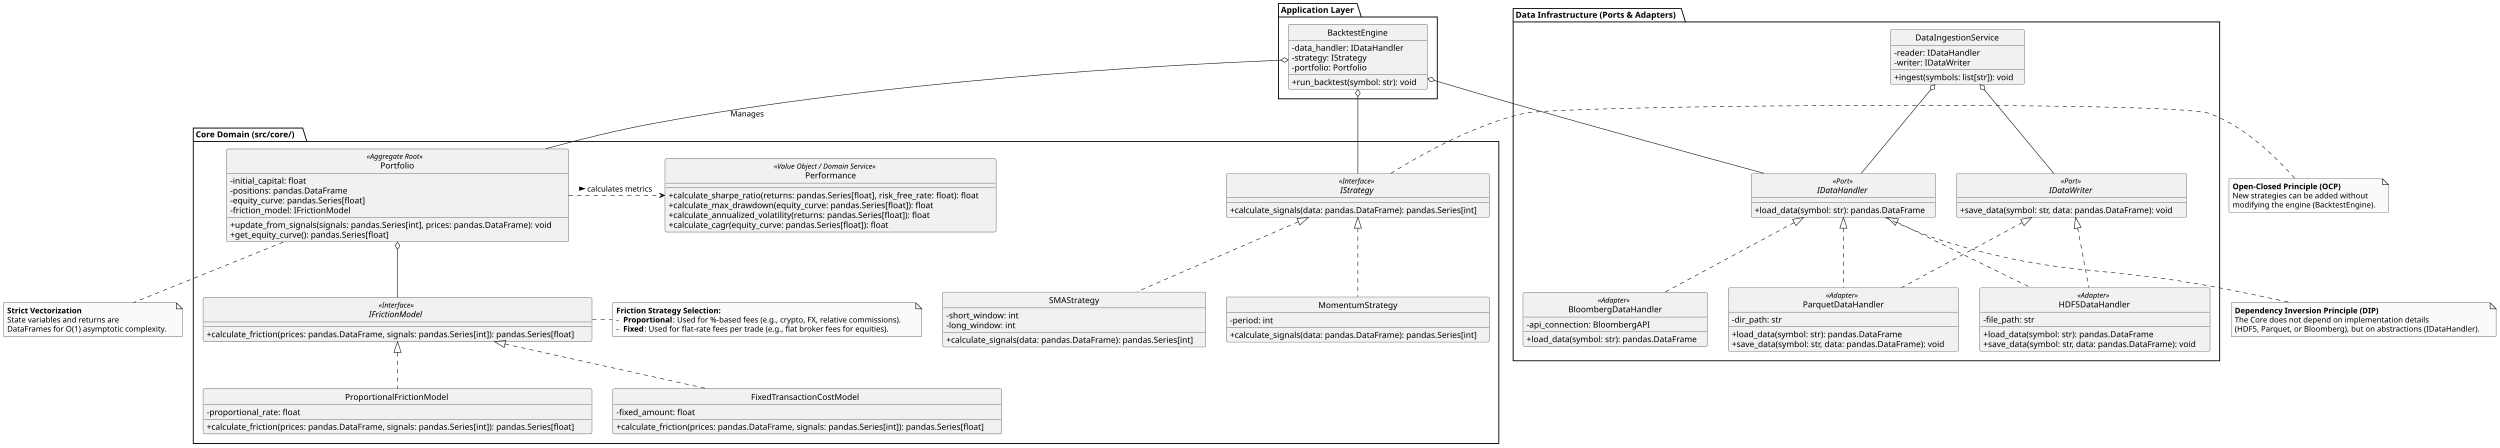
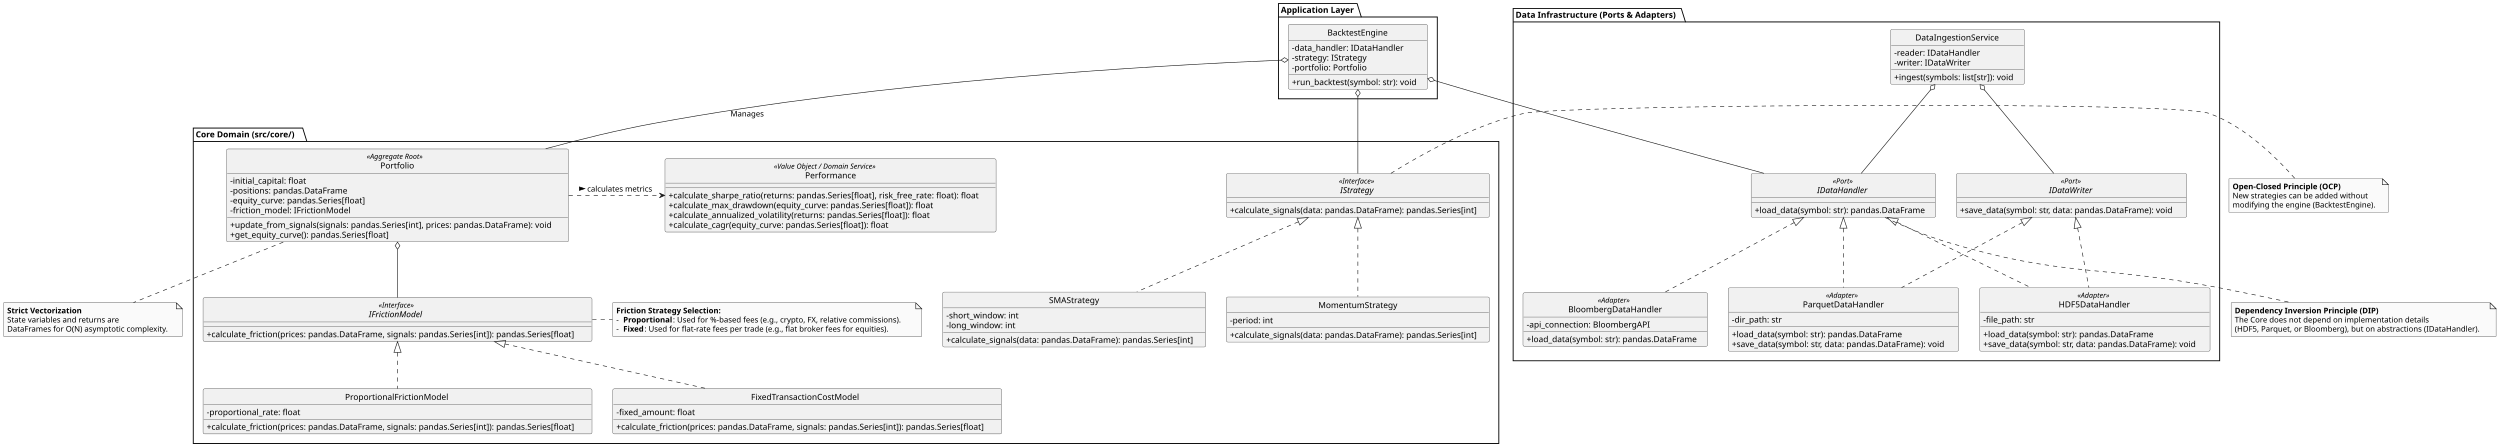
<svg xmlns="http://www.w3.org/2000/svg" contentStyleType="text/css" data-diagram-type="CLASS" height="749px" preserveAspectRatio="none" style="width:4186px;height:749px;background:#FFFFFF;" version="1.1" viewBox="0 0 4186 749" width="4186px" zoomAndPan="magnify">
  <defs />
  <g>
    <g class="cluster" data-qualified-name="Core Domain .src.core.." data-source-line="7" id="ent0002">
      <polygon fill="none" points="323.62,214.44,506.828,214.44,513.828,236.928,2509.62,236.928,2509.62,742.54,323.62,742.54,323.62,214.44" style="stroke:#000000;stroke-width:1.5;" />
      <line style="stroke:#000000;stroke-width:1.5;" x1="323.62" x2="513.828" y1="236.928" y2="236.928" />
      <text fill="#000000" font-family="sans-serif" font-size="14" font-weight="bold" lengthAdjust="spacing" textLength="177.208" x="327.62" y="229.975">Core Domain (src/core/)</text>
    </g>
    <g class="cluster" data-qualified-name="Data Infrastructure .Ports . Adapters." data-source-line="69" id="ent0019">
      <polygon fill="none" points="2533.62,14.24,2815.115,14.24,2822.115,36.728,3716.62,36.728,3716.62,604.08,2533.62,604.08,2533.62,14.24" style="stroke:#000000;stroke-width:1.5;" />
      <line style="stroke:#000000;stroke-width:1.5;" x1="2533.62" x2="2822.115" y1="36.728" y2="36.728" />
      <text fill="#000000" font-family="sans-serif" font-size="14" font-weight="bold" lengthAdjust="spacing" textLength="275.495" x="2537.62" y="29.775">Data Infrastructure (Ports &amp; Adapters)</text>
    </g>
    <g class="cluster" data-qualified-name="Application Layer" data-source-line="112" id="ent0033">
      <polygon fill="none" points="2140.62,6,2272.347,6,2279.347,28.488,2406.62,28.488,2406.62,165.44,2140.62,165.44,2140.62,6" style="stroke:#000000;stroke-width:1.5;" />
      <line style="stroke:#000000;stroke-width:1.5;" x1="2140.62" x2="2279.347" y1="28.488" y2="28.488" />
      <text fill="#000000" font-family="sans-serif" font-size="14" font-weight="bold" lengthAdjust="spacing" textLength="125.727" x="2144.62" y="21.535">Application Layer</text>
    </g>
    <g class="entity" data-qualified-name="Core Domain .src.core...IFrictionModel" data-source-line="9" id="ent0003">
      <rect fill="#F1F1F1" height="73.109" rx="2.5" ry="2.5" style="stroke:#181818;stroke-width:0.5;" width="651.263" x="339.99" y="498.48" />
      <text fill="#000000" font-family="sans-serif" font-size="12" font-style="italic" lengthAdjust="spacing" textLength="63.434" x="633.905" y="515.082">«Interface»</text>
      <text fill="#000000" font-family="sans-serif" font-size="14" font-style="italic" lengthAdjust="spacing" textLength="96.373" x="617.435" y="531.148">IFrictionModel</text>
      <line style="stroke:#181818;stroke-width:0.5;" x1="340.99" x2="990.253" y1="539.101" y2="539.101" />
      <line style="stroke:#181818;stroke-width:0.5;" x1="340.99" x2="990.253" y1="547.101" y2="547.101" />
      <text fill="#000000" font-family="sans-serif" font-size="14" lengthAdjust="spacing" textLength="639.263" x="345.99" y="564.636">+calculate_friction(prices: pandas.DataFrame, signals: pandas.Series[int]): pandas.Series[float]</text>
    </g>
    <g class="entity" data-qualified-name="Core Domain .src.core...ProportionalFrictionModel" data-source-line="13" id="ent0004">
      <rect fill="#F1F1F1" height="75.465" rx="2.5" ry="2.5" style="stroke:#181818;stroke-width:0.5;" width="651.263" x="339.99" y="651.08" />
      <text fill="#000000" font-family="sans-serif" font-size="14" lengthAdjust="spacing" textLength="175.895" x="577.674" y="669.615">ProportionalFrictionModel</text>
      <line style="stroke:#181818;stroke-width:0.5;" x1="340.99" x2="990.253" y1="677.568" y2="677.568" />
      <text fill="#000000" font-family="sans-serif" font-size="14" lengthAdjust="spacing" textLength="165.847" x="345.99" y="695.103">-proportional_rate: float</text>
      <line style="stroke:#181818;stroke-width:0.5;" x1="340.99" x2="990.253" y1="702.057" y2="702.057" />
      <text fill="#000000" font-family="sans-serif" font-size="14" lengthAdjust="spacing" textLength="639.263" x="345.99" y="719.592">+calculate_friction(prices: pandas.DataFrame, signals: pandas.Series[int]): pandas.Series[float]</text>
    </g>
    <g class="entity" data-qualified-name="Core Domain .src.core...FixedTransactionCostModel" data-source-line="18" id="ent0005">
      <rect fill="#F1F1F1" height="75.465" rx="2.5" ry="2.5" style="stroke:#181818;stroke-width:0.5;" width="651.263" x="1025.99" y="651.08" />
      <text fill="#000000" font-family="sans-serif" font-size="14" lengthAdjust="spacing" textLength="188.337" x="1257.453" y="669.615">FixedTransactionCostModel</text>
      <line style="stroke:#181818;stroke-width:0.5;" x1="1026.99" x2="1676.253" y1="677.568" y2="677.568" />
      <text fill="#000000" font-family="sans-serif" font-size="14" lengthAdjust="spacing" textLength="141.128" x="1031.99" y="695.103">-fixed_amount: float</text>
      <line style="stroke:#181818;stroke-width:0.5;" x1="1026.99" x2="1676.253" y1="702.057" y2="702.057" />
      <text fill="#000000" font-family="sans-serif" font-size="14" lengthAdjust="spacing" textLength="639.263" x="1031.99" y="719.592">+calculate_friction(prices: pandas.DataFrame, signals: pandas.Series[int]): pandas.Series[float]</text>
    </g>
    <g class="entity" data-qualified-name="Core Domain .src.core...GMN8" data-source-line="27" id="ent0009">
      <path d="M1025.88,507.07 L1025.88,563.002 L1543.375,563.002 L1543.375,517.07 L1533.375,507.07 L1025.88,507.07" fill="#FAFAFA" style="stroke:#181818;stroke-width:0.5;" />
      <path d="M1533.375,507.07 L1533.375,517.07 L1543.375,517.07 L1533.375,507.07" fill="#FAFAFA" style="stroke:#181818;stroke-width:1;" />
      <text fill="#000000" font-family="sans-serif" font-size="13" font-weight="bold" lengthAdjust="spacing" textLength="178.071" x="1031.88" y="524.638">Friction Strategy Selection:</text>
      <text fill="#000000" font-family="sans-serif" font-size="13" lengthAdjust="spacing" textLength="7.522" x="1031.88" y="539.949">-</text>
      <text fill="#000000" font-family="sans-serif" font-size="13" font-weight="bold" lengthAdjust="spacing" textLength="83.218" x="1043.515" y="539.949">Proportional</text>
      <text fill="#000000" font-family="sans-serif" font-size="13" lengthAdjust="spacing" textLength="401.642" x="1126.733" y="539.949">: Used for %-based fees (e.g., crypto, FX, relative commissions).</text>
      <text fill="#000000" font-family="sans-serif" font-size="13" lengthAdjust="spacing" textLength="7.522" x="1031.88" y="555.26">-</text>
      <text fill="#000000" font-family="sans-serif" font-size="13" font-weight="bold" lengthAdjust="spacing" textLength="35.604" x="1043.515" y="555.26">Fixed</text>
      <text fill="#000000" font-family="sans-serif" font-size="13" lengthAdjust="spacing" textLength="430.942" x="1079.119" y="555.26">: Used for flat-rate fees per trade (e.g., flat broker fees for equities).</text>
    </g>
    <g class="entity" data-qualified-name="Core Domain .src.core...IStrategy" data-source-line="32" id="ent0011">
      <rect fill="#F1F1F1" height="73.109" rx="2.5" ry="2.5" style="stroke:#181818;stroke-width:0.5;" width="440.435" x="2053.41" y="290.66" />
      <text fill="#000000" font-family="sans-serif" font-size="12" font-style="italic" lengthAdjust="spacing" textLength="63.434" x="2241.911" y="307.262">«Interface»</text>
      <text fill="#000000" font-family="sans-serif" font-size="14" font-style="italic" lengthAdjust="spacing" textLength="59.35" x="2243.953" y="323.328">IStrategy</text>
      <line style="stroke:#181818;stroke-width:0.5;" x1="2054.41" x2="2492.845" y1="331.281" y2="331.281" />
      <line style="stroke:#181818;stroke-width:0.5;" x1="2054.41" x2="2492.845" y1="339.281" y2="339.281" />
      <text fill="#000000" font-family="sans-serif" font-size="14" lengthAdjust="spacing" textLength="428.435" x="2059.41" y="356.816">+calculate_signals(data: pandas.DataFrame): pandas.Series[int]</text>
    </g>
    <g class="entity" data-qualified-name="Core Domain .src.core...SMAStrategy" data-source-line="36" id="ent0012">
      <rect fill="#F1F1F1" height="91.953" rx="2.5" ry="2.5" style="stroke:#181818;stroke-width:0.5;" width="440.435" x="1578.41" y="489.06" />
      <text fill="#000000" font-family="sans-serif" font-size="14" lengthAdjust="spacing" textLength="84.574" x="1756.341" y="507.595">SMAStrategy</text>
      <line style="stroke:#181818;stroke-width:0.5;" x1="1579.41" x2="2017.845" y1="515.548" y2="515.548" />
      <text fill="#000000" font-family="sans-serif" font-size="14" lengthAdjust="spacing" textLength="129.042" x="1584.41" y="533.083">-short_window: int</text>
      <text fill="#000000" font-family="sans-serif" font-size="14" lengthAdjust="spacing" textLength="123.717" x="1584.41" y="549.572">-long_window: int</text>
      <line style="stroke:#181818;stroke-width:0.5;" x1="1579.41" x2="2017.845" y1="556.525" y2="556.525" />
      <text fill="#000000" font-family="sans-serif" font-size="14" lengthAdjust="spacing" textLength="428.435" x="1584.41" y="574.06">+calculate_signals(data: pandas.DataFrame): pandas.Series[int]</text>
    </g>
    <g class="entity" data-qualified-name="Core Domain .src.core...MomentumStrategy" data-source-line="42" id="ent0013">
      <rect fill="#F1F1F1" height="75.465" rx="2.5" ry="2.5" style="stroke:#181818;stroke-width:0.5;" width="440.435" x="2053.41" y="497.3" />
      <text fill="#000000" font-family="sans-serif" font-size="14" lengthAdjust="spacing" textLength="132.528" x="2207.364" y="515.835">MomentumStrategy</text>
      <line style="stroke:#181818;stroke-width:0.5;" x1="2054.41" x2="2492.845" y1="523.788" y2="523.788" />
      <text fill="#000000" font-family="sans-serif" font-size="14" lengthAdjust="spacing" textLength="78.73" x="2059.41" y="541.323">-period: int</text>
      <line style="stroke:#181818;stroke-width:0.5;" x1="2054.41" x2="2492.845" y1="548.277" y2="548.277" />
      <text fill="#000000" font-family="sans-serif" font-size="14" lengthAdjust="spacing" textLength="428.435" x="2059.41" y="565.812">+calculate_signals(data: pandas.DataFrame): pandas.Series[int]</text>
    </g>
    <g class="entity" data-qualified-name="Core Domain .src.core...Portfolio" data-source-line="50" id="ent0016">
      <rect fill="#F1F1F1" height="155.551" rx="2.5" ry="2.5" style="stroke:#181818;stroke-width:0.5;" width="572.561" x="379.34" y="249.44" />
      <text fill="#000000" font-family="sans-serif" font-size="12" font-style="italic" lengthAdjust="spacing" textLength="103.312" x="613.964" y="266.042">«Aggregate Root»</text>
      <text fill="#000000" font-family="sans-serif" font-size="14" lengthAdjust="spacing" textLength="57.743" x="636.749" y="282.108">Portfolio</text>
      <line style="stroke:#181818;stroke-width:0.5;" x1="380.34" x2="950.9" y1="290.061" y2="290.061" />
      <text fill="#000000" font-family="sans-serif" font-size="14" lengthAdjust="spacing" textLength="137.341" x="385.34" y="307.596">-initial_capital: float</text>
      <text fill="#000000" font-family="sans-serif" font-size="14" lengthAdjust="spacing" textLength="205.625" x="385.34" y="324.084">-positions: pandas.DataFrame</text>
      <text fill="#000000" font-family="sans-serif" font-size="14" lengthAdjust="spacing" textLength="235.751" x="385.34" y="340.573">-equity_curve: pandas.Series[float]</text>
      <text fill="#000000" font-family="sans-serif" font-size="14" lengthAdjust="spacing" textLength="211.326" x="385.34" y="357.061">-friction_model: IFrictionModel</text>
      <line style="stroke:#181818;stroke-width:0.5;" x1="380.34" x2="950.9" y1="364.014" y2="364.014" />
      <text fill="#000000" font-family="sans-serif" font-size="14" lengthAdjust="spacing" textLength="560.561" x="385.34" y="381.549">+update_from_signals(signals: pandas.Series[int], prices: pandas.DataFrame): void</text>
      <text fill="#000000" font-family="sans-serif" font-size="14" lengthAdjust="spacing" textLength="276.65" x="385.34" y="398.038">+get_equity_curve(): pandas.Series[float]</text>
    </g>
    <g class="entity" data-qualified-name="Core Domain .src.core...Performance" data-source-line="59" id="ent0017">
      <rect fill="#F1F1F1" height="122.574" rx="2.5" ry="2.5" style="stroke:#181818;stroke-width:0.5;" width="554.391" x="1113.43" y="265.93" />
      <text fill="#000000" font-family="sans-serif" font-size="12" font-style="italic" lengthAdjust="spacing" textLength="189.65" x="1295.8" y="282.532">«Value Object / Domain Service»</text>
      <text fill="#000000" font-family="sans-serif" font-size="14" lengthAdjust="spacing" textLength="85.203" x="1348.024" y="298.598">Performance</text>
      <line style="stroke:#181818;stroke-width:0.5;" x1="1114.43" x2="1666.821" y1="306.551" y2="306.551" />
      <line style="stroke:#181818;stroke-width:0.5;" x1="1114.43" x2="1666.821" y1="314.551" y2="314.551" />
      <text fill="#000000" font-family="sans-serif" font-size="14" lengthAdjust="spacing" textLength="542.391" x="1119.43" y="332.086">+calculate_sharpe_ratio(returns: pandas.Series[float], risk_free_rate: float): float</text>
      <text fill="#000000" font-family="sans-serif" font-size="14" lengthAdjust="spacing" textLength="460.462" x="1119.43" y="348.575">+calculate_max_drawdown(equity_curve: pandas.Series[float]): float</text>
      <text fill="#000000" font-family="sans-serif" font-size="14" lengthAdjust="spacing" textLength="456.415" x="1119.43" y="365.063">+calculate_annualized_volatility(returns: pandas.Series[float]): float</text>
      <text fill="#000000" font-family="sans-serif" font-size="14" lengthAdjust="spacing" textLength="383.489" x="1119.43" y="381.551">+calculate_cagr(equity_curve: pandas.Series[float]): float</text>
    </g>
    <g class="entity" data-qualified-name="Data Infrastructure .Ports . Adapters..IDataHandler" data-source-line="71" id="ent0020">
      <rect fill="#F1F1F1" height="73.109" rx="2.5" ry="2.5" style="stroke:#181818;stroke-width:0.5;" width="309.097" x="2932.08" y="290.66" />
      <text fill="#000000" font-family="sans-serif" font-size="12" font-style="italic" lengthAdjust="spacing" textLength="35.977" x="3068.64" y="307.262">«Port»</text>
      <text fill="#000000" font-family="sans-serif" font-size="14" font-style="italic" lengthAdjust="spacing" textLength="88.314" x="3042.472" y="323.328">IDataHandler</text>
      <line style="stroke:#181818;stroke-width:0.5;" x1="2933.08" x2="3240.177" y1="331.281" y2="331.281" />
      <line style="stroke:#181818;stroke-width:0.5;" x1="2933.08" x2="3240.177" y1="339.281" y2="339.281" />
      <text fill="#000000" font-family="sans-serif" font-size="14" lengthAdjust="spacing" textLength="297.097" x="2938.08" y="356.816">+load_data(symbol: str): pandas.DataFrame</text>
    </g>
    <g class="entity" data-qualified-name="Data Infrastructure .Ports . Adapters..IDataWriter" data-source-line="75" id="ent0021">
      <rect fill="#F1F1F1" height="73.109" rx="2.5" ry="2.5" style="stroke:#181818;stroke-width:0.5;" width="385.755" x="3275.75" y="290.66" />
      <text fill="#000000" font-family="sans-serif" font-size="12" font-style="italic" lengthAdjust="spacing" textLength="35.977" x="3450.639" y="307.262">«Port»</text>
      <text fill="#000000" font-family="sans-serif" font-size="14" font-style="italic" lengthAdjust="spacing" textLength="75.735" x="3430.76" y="323.328">IDataWriter</text>
      <line style="stroke:#181818;stroke-width:0.5;" x1="3276.75" x2="3660.505" y1="331.281" y2="331.281" />
      <line style="stroke:#181818;stroke-width:0.5;" x1="3276.75" x2="3660.505" y1="339.281" y2="339.281" />
      <text fill="#000000" font-family="sans-serif" font-size="14" lengthAdjust="spacing" textLength="373.755" x="3281.75" y="356.816">+save_data(symbol: str, data: pandas.DataFrame): void</text>
    </g>
    <g class="entity" data-qualified-name="Data Infrastructure .Ports . Adapters..HDF5DataHandler" data-source-line="79" id="ent0022">
      <rect fill="#F1F1F1" height="106.086" rx="2.5" ry="2.5" style="stroke:#181818;stroke-width:0.5;" width="385.755" x="3314.75" y="481.99" />
      <text fill="#000000" font-family="sans-serif" font-size="12" font-style="italic" lengthAdjust="spacing" textLength="58.67" x="3478.293" y="498.592">«Adapter»</text>
      <text fill="#000000" font-family="sans-serif" font-size="14" lengthAdjust="spacing" textLength="121.413" x="3446.921" y="514.658">HDF5DataHandler</text>
      <line style="stroke:#181818;stroke-width:0.5;" x1="3315.75" x2="3699.505" y1="522.611" y2="522.611" />
      <text fill="#000000" font-family="sans-serif" font-size="14" lengthAdjust="spacing" textLength="93.57" x="3320.75" y="540.146">-file_path: str</text>
      <line style="stroke:#181818;stroke-width:0.5;" x1="3315.75" x2="3699.505" y1="547.099" y2="547.099" />
      <text fill="#000000" font-family="sans-serif" font-size="14" lengthAdjust="spacing" textLength="297.097" x="3320.75" y="564.635">+load_data(symbol: str): pandas.DataFrame</text>
      <text fill="#000000" font-family="sans-serif" font-size="14" lengthAdjust="spacing" textLength="373.755" x="3320.75" y="581.123">+save_data(symbol: str, data: pandas.DataFrame): void</text>
    </g>
    <g class="entity" data-qualified-name="Data Infrastructure .Ports . Adapters..ParquetDataHandler" data-source-line="85" id="ent0023">
      <rect fill="#F1F1F1" height="106.086" rx="2.5" ry="2.5" style="stroke:#181818;stroke-width:0.5;" width="385.755" x="2893.75" y="481.99" />
      <text fill="#000000" font-family="sans-serif" font-size="12" font-style="italic" lengthAdjust="spacing" textLength="58.67" x="3057.293" y="498.592">«Adapter»</text>
      <text fill="#000000" font-family="sans-serif" font-size="14" lengthAdjust="spacing" textLength="136.015" x="3018.62" y="514.658">ParquetDataHandler</text>
      <line style="stroke:#181818;stroke-width:0.5;" x1="2894.75" x2="3278.505" y1="522.611" y2="522.611" />
      <text fill="#000000" font-family="sans-serif" font-size="14" lengthAdjust="spacing" textLength="91.116" x="2899.75" y="540.146">-dir_path: str</text>
      <line style="stroke:#181818;stroke-width:0.5;" x1="2894.75" x2="3278.505" y1="547.099" y2="547.099" />
      <text fill="#000000" font-family="sans-serif" font-size="14" lengthAdjust="spacing" textLength="297.097" x="2899.75" y="564.635">+load_data(symbol: str): pandas.DataFrame</text>
      <text fill="#000000" font-family="sans-serif" font-size="14" lengthAdjust="spacing" textLength="373.755" x="2899.75" y="581.123">+save_data(symbol: str, data: pandas.DataFrame): void</text>
    </g>
    <g class="entity" data-qualified-name="Data Infrastructure .Ports . Adapters..BloombergDataHandler" data-source-line="91" id="ent0024">
      <rect fill="#F1F1F1" height="89.598" rx="2.5" ry="2.5" style="stroke:#181818;stroke-width:0.5;" width="309.097" x="2550.08" y="490.23" />
      <text fill="#000000" font-family="sans-serif" font-size="12" font-style="italic" lengthAdjust="spacing" textLength="58.67" x="2675.293" y="506.832">«Adapter»</text>
      <text fill="#000000" font-family="sans-serif" font-size="14" lengthAdjust="spacing" textLength="157.719" x="2625.769" y="522.898">BloombergDataHandler</text>
      <line style="stroke:#181818;stroke-width:0.5;" x1="2551.08" x2="2858.177" y1="530.851" y2="530.851" />
      <text fill="#000000" font-family="sans-serif" font-size="14" lengthAdjust="spacing" textLength="214.108" x="2556.08" y="548.386">-api_connection: BloombergAPI</text>
      <line style="stroke:#181818;stroke-width:0.5;" x1="2551.08" x2="2858.177" y1="555.339" y2="555.339" />
      <text fill="#000000" font-family="sans-serif" font-size="14" lengthAdjust="spacing" textLength="297.097" x="2556.08" y="572.875">+load_data(symbol: str): pandas.DataFrame</text>
    </g>
    <g class="entity" data-qualified-name="Data Infrastructure .Ports . Adapters..DataIngestionService" data-source-line="102" id="ent0030">
      <rect fill="#F1F1F1" height="91.953" rx="2.5" ry="2.5" style="stroke:#181818;stroke-width:0.5;" width="224.085" x="3165.58" y="49.24" />
      <text fill="#000000" font-family="sans-serif" font-size="14" lengthAdjust="spacing" textLength="141.477" x="3206.884" y="67.775">DataIngestionService</text>
      <line style="stroke:#181818;stroke-width:0.5;" x1="3166.58" x2="3388.665" y1="75.728" y2="75.728" />
      <text fill="#000000" font-family="sans-serif" font-size="14" lengthAdjust="spacing" textLength="148.873" x="3171.58" y="93.263">-reader: IDataHandler</text>
      <text fill="#000000" font-family="sans-serif" font-size="14" lengthAdjust="spacing" textLength="132.023" x="3171.58" y="109.752">-writer: IDataWriter</text>
      <line style="stroke:#181818;stroke-width:0.5;" x1="3166.58" x2="3388.665" y1="116.705" y2="116.705" />
      <text fill="#000000" font-family="sans-serif" font-size="14" lengthAdjust="spacing" textLength="212.085" x="3171.58" y="134.24">+ingest(symbols: list[str]): void</text>
    </g>
    <g class="entity" data-qualified-name="Application Layer.BacktestEngine" data-source-line="113" id="ent0034">
      <rect fill="#F1F1F1" height="108.441" rx="2.5" ry="2.5" style="stroke:#181818;stroke-width:0.5;" width="233.149" x="2157.05" y="41" />
      <text fill="#000000" font-family="sans-serif" font-size="14" lengthAdjust="spacing" textLength="102.088" x="2222.581" y="59.535">BacktestEngine</text>
      <line style="stroke:#181818;stroke-width:0.5;" x1="2158.05" x2="2389.199" y1="67.488" y2="67.488" />
      <text fill="#000000" font-family="sans-serif" font-size="14" lengthAdjust="spacing" textLength="193.279" x="2163.05" y="85.023">-data_handler: IDataHandler</text>
      <text fill="#000000" font-family="sans-serif" font-size="14" lengthAdjust="spacing" textLength="131.223" x="2163.05" y="101.512">-strategy: IStrategy</text>
      <text fill="#000000" font-family="sans-serif" font-size="14" lengthAdjust="spacing" textLength="133.519" x="2163.05" y="118">-portfolio: Portfolio</text>
      <line style="stroke:#181818;stroke-width:0.5;" x1="2158.05" x2="2389.199" y1="124.953" y2="124.953" />
      <text fill="#000000" font-family="sans-serif" font-size="14" lengthAdjust="spacing" textLength="221.149" x="2163.05" y="142.488">+run_backtest(symbol: str): void</text>
    </g>
    <g class="entity" data-qualified-name="GMN39" data-source-line="128" id="ent0040">
      <path d="M3735.8,507.07 L3735.8,563.002 L4179.452,563.002 L4179.452,517.07 L4169.452,507.07 L3735.8,507.07" fill="#FAFAFA" style="stroke:#181818;stroke-width:0.5;" />
      <path d="M4169.452,507.07 L4169.452,517.07 L4179.452,517.07 L4169.452,507.07" fill="#FAFAFA" style="stroke:#181818;stroke-width:1;" />
      <text fill="#000000" font-family="sans-serif" font-size="13" font-weight="bold" lengthAdjust="spacing" textLength="247.8" x="3741.8" y="524.638">Dependency Inversion Principle (DIP)</text>
      <text fill="#000000" font-family="sans-serif" font-size="13" lengthAdjust="spacing" textLength="336.819" x="3741.8" y="539.949">The Core does not depend on implementation details</text>
      <text fill="#000000" font-family="sans-serif" font-size="13" lengthAdjust="spacing" textLength="422.652" x="3741.8" y="555.26">(HDF5, Parquet, or Bloomberg), but on abstractions (IDataHandler).</text>
    </g>
    <g class="entity" data-qualified-name="GMN42" data-source-line="134" id="ent0043">
      <path d="M3732.16,299.25 L3732.16,355.182 L3999.087,355.182 L3999.087,309.25 L3989.087,299.25 L3732.16,299.25" fill="#FAFAFA" style="stroke:#181818;stroke-width:0.5;" />
      <path d="M3989.087,299.25 L3989.087,309.25 L3999.087,309.25 L3989.087,299.25" fill="#FAFAFA" style="stroke:#181818;stroke-width:1;" />
      <text fill="#000000" font-family="sans-serif" font-size="13" font-weight="bold" lengthAdjust="spacing" textLength="193.54" x="3738.16" y="316.818">Open-Closed Principle (OCP)</text>
      <text fill="#000000" font-family="sans-serif" font-size="13" lengthAdjust="spacing" textLength="233.175" x="3738.16" y="332.129">New strategies can be added without</text>
      <text fill="#000000" font-family="sans-serif" font-size="13" lengthAdjust="spacing" textLength="245.927" x="3738.16" y="347.44">modifying the engine (BacktestEngine).</text>
    </g>
    <g class="entity" data-qualified-name="GMN45" data-source-line="140" id="ent0046">
      <path d="M6,507.07 L6,563.002 L305.25,563.002 L305.25,517.07 L295.25,507.07 L6,507.07" fill="#FAFAFA" style="stroke:#181818;stroke-width:0.5;" />
      <path d="M295.25,507.07 L295.25,517.07 L305.25,517.07 L295.25,507.07" fill="#FAFAFA" style="stroke:#181818;stroke-width:1;" />
      <text fill="#000000" font-family="sans-serif" font-size="13" font-weight="bold" lengthAdjust="spacing" textLength="128.292" x="12" y="524.638">Strict Vectorization</text>
      <text fill="#000000" font-family="sans-serif" font-size="13" lengthAdjust="spacing" textLength="192.251" x="12" y="539.949">State variables and returns are</text>
-       <text fill="#000000" font-family="sans-serif" font-size="13" lengthAdjust="spacing" textLength="278.25" x="12" y="555.26">DataFrames for O(1) asymptotic complexity.</text>
+       <text fill="#000000" font-family="sans-serif" font-size="13" lengthAdjust="spacing" textLength="278.25" x="12" y="555.26">DataFrames for O(N) asymptotic complexity.</text>
    </g>
    <g class="link" data-entity-1="ent0003" data-entity-2="ent0004" data-link-type="extension" data-source-line="23" id="lnk6">
      <path codeLine="23" d="M665.62,590 C665.62,613.76 665.62,626.81 665.62,650.78" fill="none" id="IFrictionModel-backto-ProportionalFrictionModel" style="stroke:#181818;stroke-width:1;stroke-dasharray:7,7;" />
      <polygon fill="none" points="665.62,572,659.62,590,671.62,590,665.62,572" style="stroke:#181818;stroke-width:1;" />
    </g>
    <g class="link" data-entity-1="ent0003" data-entity-2="ent0005" data-link-type="extension" data-source-line="24" id="lnk7">
      <path codeLine="24" d="M845.463,575.935 C902.583,588.595 949.67,599.03 1008.62,612.08 C1065.49,624.66 1127.66,638.39 1183.27,650.67" fill="none" id="IFrictionModel-backto-FixedTransactionCostModel" style="stroke:#181818;stroke-width:1;stroke-dasharray:7,7;" />
      <polygon fill="none" points="827.89,572.04,844.165,581.793,846.762,570.077,827.89,572.04" style="stroke:#181818;stroke-width:1;" />
    </g>
    <g class="link" data-entity-1="ent0003" data-entity-2="ent0009" data-link-type="association" data-source-line="27" id="lnk10">
      <path d="M991.75,535.03 C1003,535.03 1014.25,535.03 1025.5,535.03" fill="none" id="IFrictionModel-GMN8" style="stroke:#181818;stroke-width:1;stroke-dasharray:7,7;" />
    </g>
    <g class="link" data-entity-1="ent0011" data-entity-2="ent0012" data-link-type="extension" data-source-line="47" id="lnk14">
      <path codeLine="47" d="M2174.094,371.337 C2094.314,405.907 1989.97,451.12 1903.55,488.57" fill="none" id="IStrategy-backto-SMAStrategy" style="stroke:#181818;stroke-width:1;stroke-dasharray:7,7;" />
      <polygon fill="none" points="2190.61,364.18,2171.708,365.831,2176.479,376.842,2190.61,364.18" style="stroke:#181818;stroke-width:1;" />
    </g>
    <g class="link" data-entity-1="ent0011" data-entity-2="ent0013" data-link-type="extension" data-source-line="48" id="lnk15">
      <path codeLine="48" d="M2273.62,382.06 C2273.62,419.27 2273.62,459.17 2273.62,496.86" fill="none" id="IStrategy-backto-MomentumStrategy" style="stroke:#181818;stroke-width:1;stroke-dasharray:7,7;" />
      <polygon fill="none" points="2273.62,364.06,2267.62,382.06,2279.62,382.06,2273.62,364.06" style="stroke:#181818;stroke-width:1;" />
    </g>
    <g class="link" data-entity-1="ent0016" data-entity-2="ent0017" data-link-type="dependency" data-source-line="66" id="lnk18">
      <path codeLine="66" d="M952.16,327.21 C1005.1,327.21 1054.3,327.21 1106.97,327.21" fill="none" id="Portfolio-to-Performance" style="stroke:#181818;stroke-width:1;stroke-dasharray:7,7;" />
      <polygon fill="#181818" points="1112.97,327.21,1103.97,323.21,1107.97,327.21,1103.97,331.21,1112.97,327.21" style="stroke:#181818;stroke-width:1;" />
      <polygon fill="#000000" points="979.17,315.865,970.125,312.926,970.125,318.804,979.17,315.865" style="stroke:#000000;stroke-width:1;" />
      <text fill="#000000" font-family="sans-serif" font-size="13" lengthAdjust="spacing" textLength="112.709" x="983.17" y="320.778">calculates metrics</text>
    </g>
    <g class="link" data-entity-1="ent0020" data-entity-2="ent0022" data-link-type="extension" data-source-line="96" id="lnk25">
      <path codeLine="96" d="M3176.131,371.966 C3242.561,404.446 3325.11,444.81 3400.4,481.61" fill="none" id="IDataHandler-backto-HDF5DataHandler" style="stroke:#181818;stroke-width:1;stroke-dasharray:7,7;" />
      <polygon fill="none" points="3159.96,364.06,3173.495,377.357,3178.766,366.576,3159.96,364.06" style="stroke:#181818;stroke-width:1;" />
    </g>
    <g class="link" data-entity-1="ent0021" data-entity-2="ent0022" data-link-type="extension" data-source-line="97" id="lnk26">
      <path codeLine="97" d="M3478.769,381.746 C3484.919,414.226 3490.72,444.81 3497.69,481.61" fill="none" id="IDataWriter-backto-HDF5DataHandler" style="stroke:#181818;stroke-width:1;stroke-dasharray:7,7;" />
      <polygon fill="none" points="3475.42,364.06,3472.874,382.862,3484.664,380.63,3475.42,364.06" style="stroke:#181818;stroke-width:1;" />
    </g>
    <g class="link" data-entity-1="ent0020" data-entity-2="ent0023" data-link-type="extension" data-source-line="98" id="lnk27">
      <path codeLine="98" d="M3086.62,382.06 C3086.62,414.54 3086.62,444.81 3086.62,481.61" fill="none" id="IDataHandler-backto-ParquetDataHandler" style="stroke:#181818;stroke-width:1;stroke-dasharray:7,7;" />
      <polygon fill="none" points="3086.62,364.06,3080.62,382.06,3092.62,382.06,3086.62,364.06" style="stroke:#181818;stroke-width:1;" />
    </g>
    <g class="link" data-entity-1="ent0021" data-entity-2="ent0023" data-link-type="extension" data-source-line="99" id="lnk28">
      <path codeLine="99" d="M3386.243,372.597 C3325.953,405.077 3252.23,444.81 3183.92,481.61" fill="none" id="IDataWriter-backto-ParquetDataHandler" style="stroke:#181818;stroke-width:1;stroke-dasharray:7,7;" />
      <polygon fill="none" points="3402.09,364.06,3383.398,367.315,3389.089,377.879,3402.09,364.06" style="stroke:#181818;stroke-width:1;" />
    </g>
    <g class="link" data-entity-1="ent0020" data-entity-2="ent0024" data-link-type="extension" data-source-line="100" id="lnk29">
      <path codeLine="100" d="M3004.244,372.599 C2939.364,407.558 2856.4,452.26 2786.68,489.82" fill="none" id="IDataHandler-backto-BloombergDataHandler" style="stroke:#181818;stroke-width:1;stroke-dasharray:7,7;" />
      <polygon fill="none" points="3020.09,364.06,3001.398,367.317,3007.09,377.88,3020.09,364.06" style="stroke:#181818;stroke-width:1;" />
    </g>
    <g class="link" data-entity-1="ent0030" data-entity-2="ent0020" data-link-type="aggregation" data-source-line="108" id="lnk31">
      <path codeLine="108" d="M3232.223,150.892 C3196.023,194.482 3149.74,250.21 3116.45,290.3" fill="none" id="DataIngestionService-backto-IDataHandler" style="stroke:#181818;stroke-width:1;" />
      <polygon fill="none" points="3239.89,141.66,3232.979,143.72,3232.223,150.892,3239.134,148.831,3239.89,141.66" style="stroke:#181818;stroke-width:1;" />
    </g>
    <g class="link" data-entity-1="ent0030" data-entity-2="ent0021" data-link-type="aggregation" data-source-line="109" id="lnk32">
      <path codeLine="109" d="M3323.027,150.892 C3359.227,194.482 3405.51,250.21 3438.8,290.3" fill="none" id="DataIngestionService-backto-IDataWriter" style="stroke:#181818;stroke-width:1;" />
      <polygon fill="none" points="3315.36,141.66,3316.116,148.831,3323.027,150.892,3322.271,143.72,3315.36,141.66" style="stroke:#181818;stroke-width:1;" />
    </g>
    <g class="link" data-entity-1="ent0034" data-entity-2="ent0020" data-link-type="aggregation" data-source-line="122" id="lnk35">
      <path codeLine="122" d="M2402.119,134.912 C2446.809,148.252 2486.78,160.01 2533.62,173.44 C2676.77,214.46 2841.32,259.68 2953.46,290.19" fill="none" id="BacktestEngine-backto-IDataHandler" style="stroke:#181818;stroke-width:1;" />
      <polygon fill="none" points="2390.62,131.48,2395.225,137.029,2402.119,134.912,2397.513,129.363,2390.62,131.48" style="stroke:#181818;stroke-width:1;" />
      <text fill="#000000" font-family="sans-serif" font-size="13" lengthAdjust="spacing" textLength="4.113" x="2609.67" y="195.008"> </text>
    </g>
    <g class="link" data-entity-1="ent0034" data-entity-2="ent0011" data-link-type="aggregation" data-source-line="123" id="lnk36">
      <path codeLine="123" d="M2273.62,161.85 C2273.62,205.12 2273.62,252.79 2273.62,290.43" fill="none" id="BacktestEngine-backto-IStrategy" style="stroke:#181818;stroke-width:1;" />
      <polygon fill="none" points="2273.62,149.85,2269.62,155.85,2273.62,161.85,2277.62,155.85,2273.62,149.85" style="stroke:#181818;stroke-width:1;" />
      <text fill="#000000" font-family="sans-serif" font-size="13" lengthAdjust="spacing" textLength="4.113" x="2274.62" y="195.008"> </text>
    </g>
    <g class="link" data-entity-1="ent0034" data-entity-2="ent0016" data-link-type="aggregation" data-source-line="124" id="lnk37">
      <path codeLine="124" d="M2144.9,100.74 C1932.25,109.6 1480.18,135.48 1095.62,206.44 C1036.09,217.42 972.84,232.86 913.7,249.01" fill="none" id="BacktestEngine-backto-Portfolio" style="stroke:#181818;stroke-width:1;" />
      <polygon fill="none" points="2156.89,100.24,2150.729,96.493,2144.9,100.74,2151.062,104.486,2156.89,100.24" style="stroke:#181818;stroke-width:1;" />
      <text fill="#000000" font-family="sans-serif" font-size="13" lengthAdjust="spacing" textLength="55.599" x="1223.08" y="195.008">Manages</text>
    </g>
    <g class="link" data-entity-1="ent0016" data-entity-2="ent0003" data-link-type="aggregation" data-source-line="125" id="lnk38">
      <path codeLine="125" d="M665.62,417.44 C665.62,449.26 665.62,472.59 665.62,498.15" fill="none" id="Portfolio-backto-IFrictionModel" style="stroke:#181818;stroke-width:1;" />
      <polygon fill="none" points="665.62,405.44,661.62,411.44,665.62,417.44,669.62,411.44,665.62,405.44" style="stroke:#181818;stroke-width:1;" />
      <text fill="#000000" font-family="sans-serif" font-size="13" lengthAdjust="spacing" textLength="4.113" x="666.62" y="448.558"> </text>
    </g>
    <g class="link" data-entity-1="ent0020" data-entity-2="ent0040" data-link-type="association" data-source-line="128" id="lnk41">
      <path d="M3156.21,364.11 C3186.92,378.67 3223.88,394.5 3258.62,404.99 C3456.23,464.65 3513.91,443.08 3716.62,481.99 C3755.51,489.45 3797.76,498.32 3835.86,506.6" fill="none" id="IDataHandler-GMN39" style="stroke:#181818;stroke-width:1;stroke-dasharray:7,7;" />
    </g>
    <g class="link" data-entity-1="ent0011" data-entity-2="ent0043" data-link-type="association" data-source-line="134" id="lnk44">
      <path d="M2328.9,290.28 C2382.93,256.58 2468.82,209.18 2551.12,189.94 C2613.23,175.42 3639.1,168.38 3699.12,189.94 C3759.42,211.59 3813.45,265.57 3842.69,299.02" fill="none" id="IStrategy-GMN42" style="stroke:#181818;stroke-width:1;stroke-dasharray:7,7;" />
    </g>
    <g class="link" data-entity-1="ent0016" data-entity-2="ent0046" data-link-type="association" data-source-line="140" id="lnk47">
      <path d="M474.27,405.44 C386.22,440.97 287.37,480.87 223.44,506.66" fill="none" id="Portfolio-GMN45" style="stroke:#181818;stroke-width:1;stroke-dasharray:7,7;" />
    </g>
  </g>
</svg>
